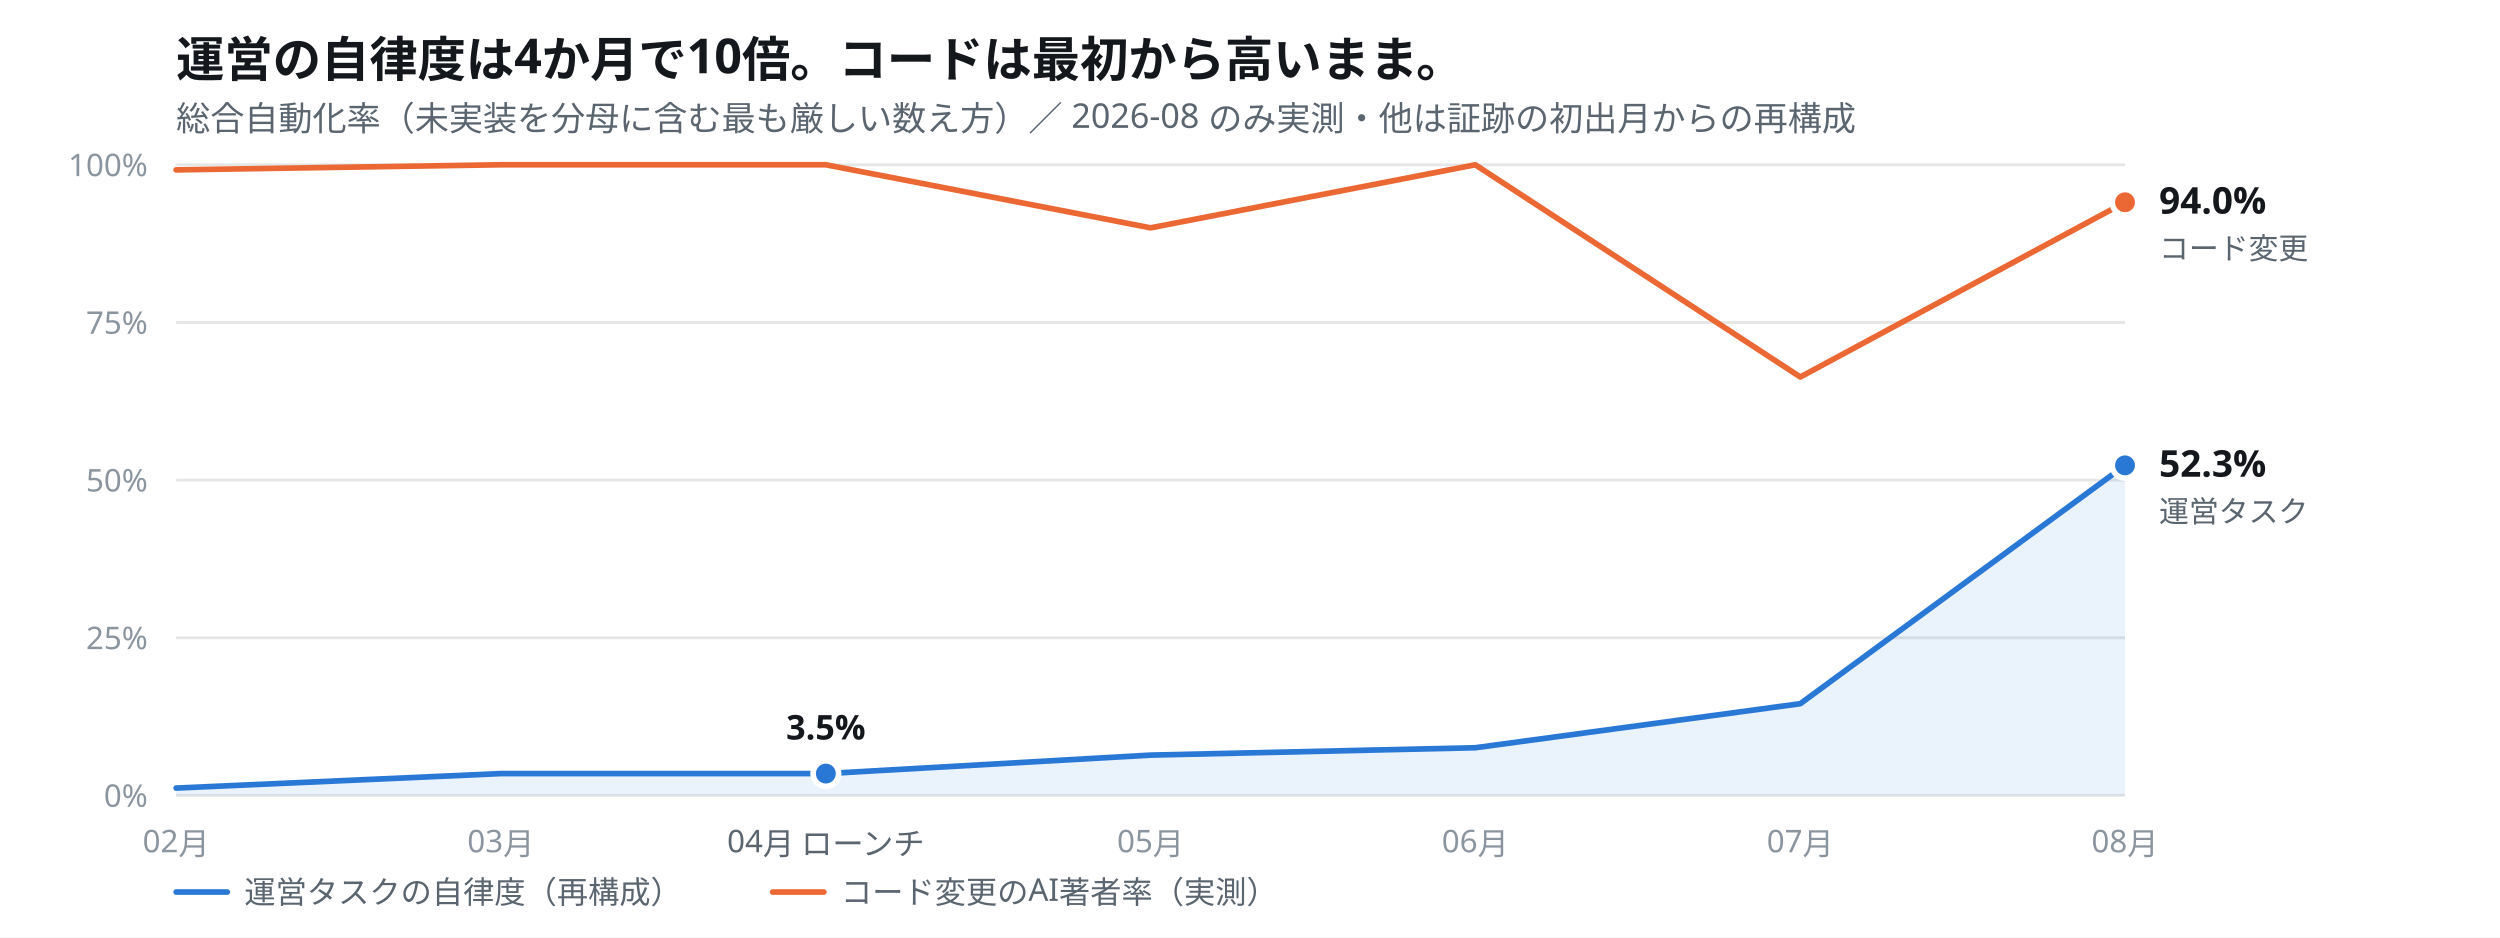
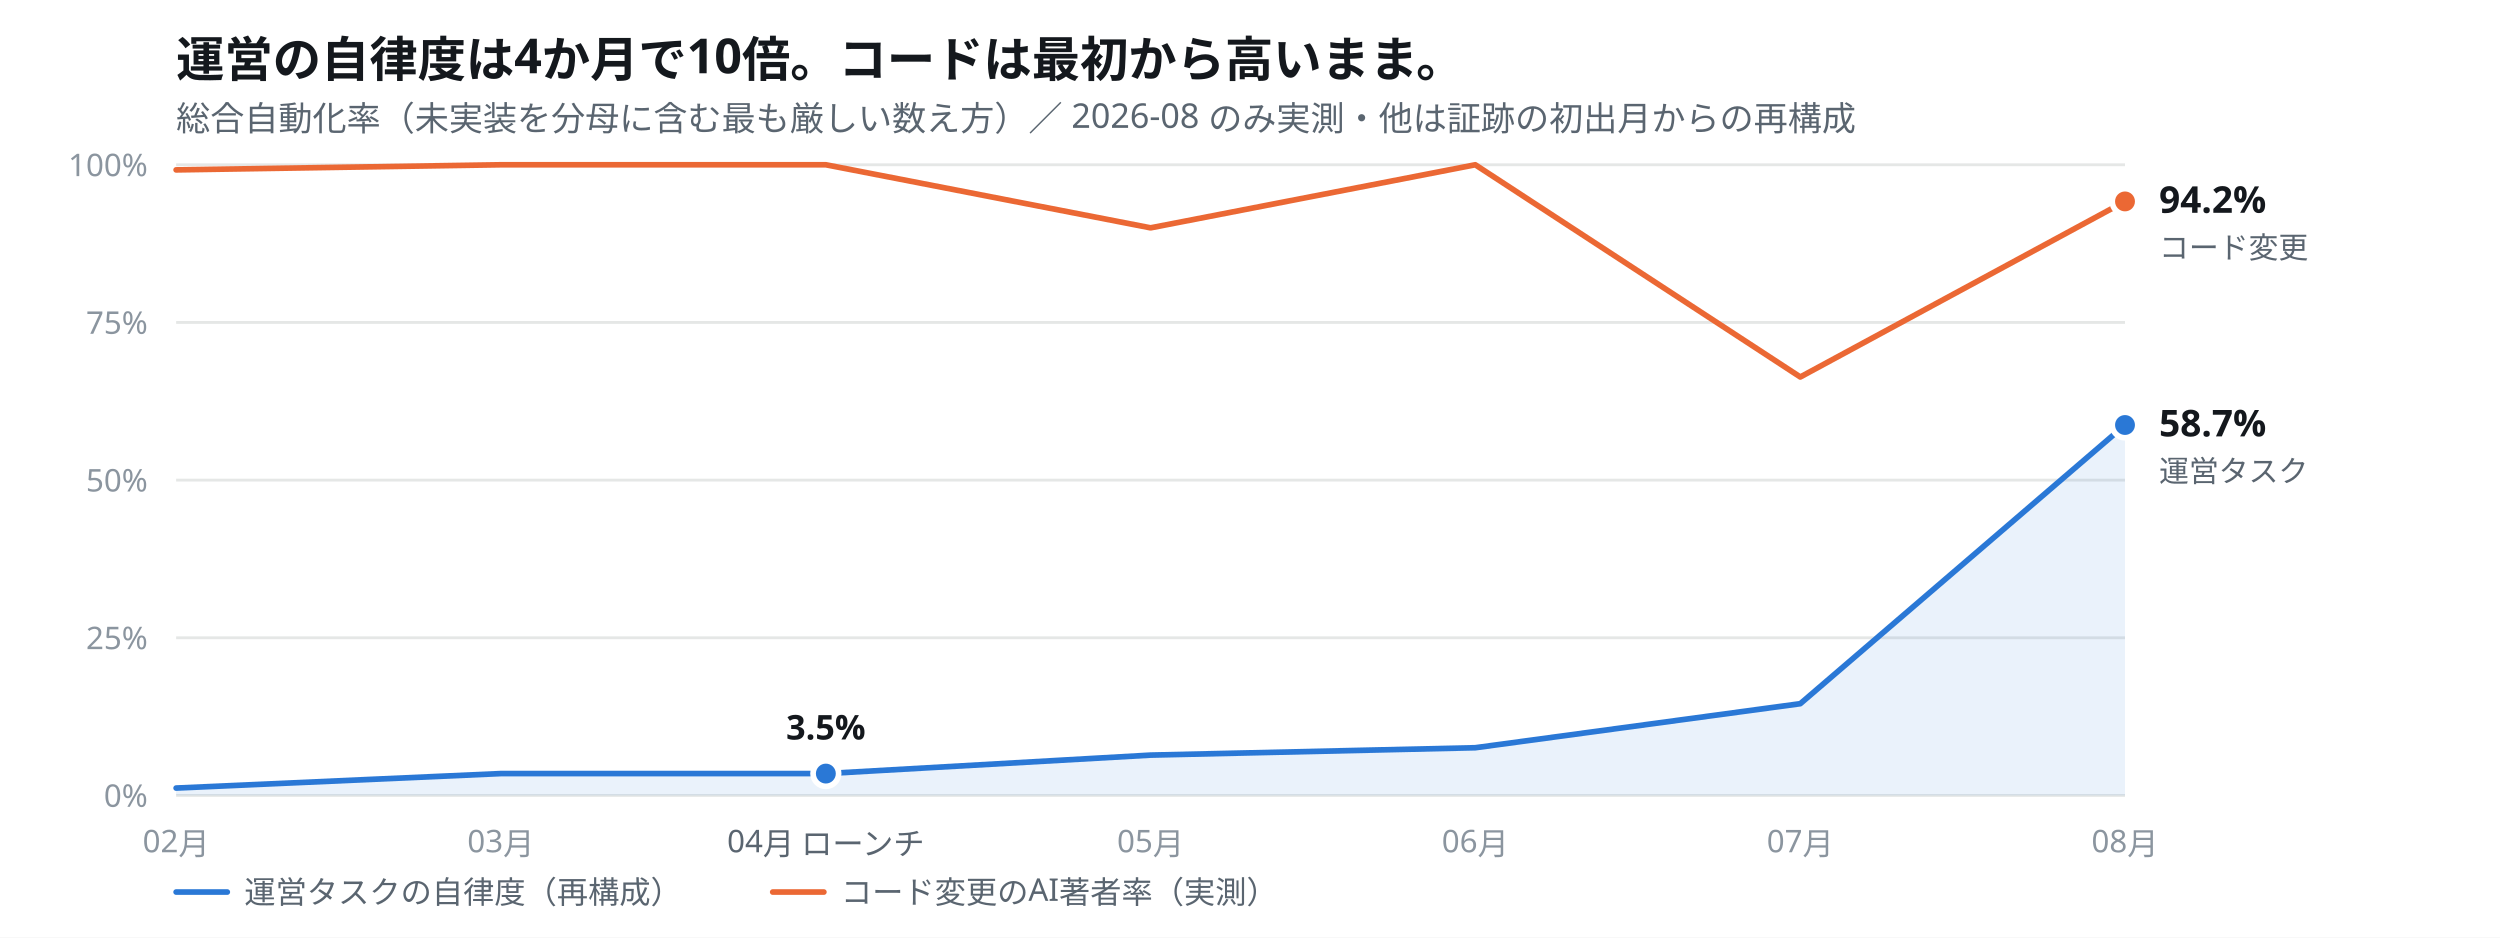
<svg xmlns="http://www.w3.org/2000/svg" viewBox="0 0 880 330" width="880" height="330" font-family="'Zen Kaku Gothic New','Hiragino Sans','Noto Sans JP',sans-serif" role="img" aria-label="運営タスクの自律度とコード変更のAI比率の月次推移">
  <rect width="880" height="330" fill="#ffffff" />
  <text x="62" y="27" fill="#14181d" font-size="17" font-weight="700">運営の自律度は4か月で10倍。コードは最初から高いまま。</text>
  <text x="62" y="46" fill="#5a6570" font-size="12">総合自動化率（未実装を分母に含む最も厳しい数え方）／ 2026-08 のみ実測・他は証跡の初出月からの再構成</text>
  <line x1="62" y1="280.0" x2="748" y2="280.0" stroke="#e5e7e6" stroke-width="1" />
  <text x="52" y="284.0" fill="#8b959f" font-size="11" text-anchor="end" font-variant-numeric="tabular-nums">0%</text>
  <line x1="62" y1="224.5" x2="748" y2="224.5" stroke="#e5e7e6" stroke-width="1" />
  <text x="52" y="228.5" fill="#8b959f" font-size="11" text-anchor="end" font-variant-numeric="tabular-nums">25%</text>
  <line x1="62" y1="169.0" x2="748" y2="169.0" stroke="#e5e7e6" stroke-width="1" />
  <text x="52" y="173.0" fill="#8b959f" font-size="11" text-anchor="end" font-variant-numeric="tabular-nums">50%</text>
  <line x1="62" y1="113.5" x2="748" y2="113.5" stroke="#e5e7e6" stroke-width="1" />
  <text x="52" y="117.5" fill="#8b959f" font-size="11" text-anchor="end" font-variant-numeric="tabular-nums">75%</text>
  <line x1="62" y1="58.0" x2="748" y2="58.0" stroke="#e5e7e6" stroke-width="1" />
  <text x="52" y="62.0" fill="#8b959f" font-size="11" text-anchor="end" font-variant-numeric="tabular-nums">100%</text>
  <text x="62.0" y="300" fill="#8b959f" font-size="11" text-anchor="middle">02月</text>
  <text x="176.3" y="300" fill="#8b959f" font-size="11" text-anchor="middle">03月</text>
  <text x="290.7" y="300" fill="#5a6570" font-size="11" text-anchor="middle">04月 ローンチ</text>
  <text x="405.0" y="300" fill="#8b959f" font-size="11" text-anchor="middle">05月</text>
  <text x="519.3" y="300" fill="#8b959f" font-size="11" text-anchor="middle">06月</text>
  <text x="633.7" y="300" fill="#8b959f" font-size="11" text-anchor="middle">07月</text>
  <text x="748.0" y="300" fill="#8b959f" font-size="11" text-anchor="middle">08月</text>
-   <polygon points="62,280 62.0,277.4 176.3,272.3 290.7,272.3 405.0,265.8 519.3,263.2 633.7,247.7 748.0,163.8 748,280" fill="#2a78d6" fill-opacity="0.1" />
-   <polyline points="62.0,59.8 176.3,58.0 290.7,58.0 405.0,80.2 519.3,58.0 633.7,132.7 748.0,71.2" fill="none" stroke="#eb6834" stroke-width="2" stroke-linejoin="round" stroke-linecap="round" />
-   <polyline points="62.0,277.4 176.3,272.3 290.7,272.3 405.0,265.8 519.3,263.2 633.7,247.7 748.0,163.8" fill="none" stroke="#2a78d6" stroke-width="2" stroke-linejoin="round" stroke-linecap="round" />
-   <circle cx="748.0" cy="163.8" r="4.5" fill="#2a78d6" stroke="#ffffff" stroke-width="2" />
-   <circle cx="748.0" cy="71.2" r="4.5" fill="#eb6834" stroke="#ffffff" stroke-width="2" />
+   <polygon points="62,280 62.0,277.4 176.3,272.3 290.7,272.3 405.0,265.8 519.3,263.2 633.7,247.7 748.0,149.6 748,280" fill="#2a78d6" fill-opacity="0.1" />
+   <polyline points="62.0,59.8 176.3,58.0 290.7,58.0 405.0,80.2 519.3,58.0 633.7,132.7 748.0,70.9" fill="none" stroke="#eb6834" stroke-width="2" stroke-linejoin="round" stroke-linecap="round" />
+   <polyline points="62.0,277.4 176.3,272.3 290.7,272.3 405.0,265.8 519.3,263.2 633.7,247.7 748.0,149.6" fill="none" stroke="#2a78d6" stroke-width="2" stroke-linejoin="round" stroke-linecap="round" />
+   <circle cx="748.0" cy="149.6" r="4.5" fill="#2a78d6" stroke="#ffffff" stroke-width="2" />
+   <circle cx="748.0" cy="70.9" r="4.5" fill="#eb6834" stroke="#ffffff" stroke-width="2" />
  <circle cx="290.7" cy="272.3" r="4.5" fill="#2a78d6" stroke="#ffffff" stroke-width="2" />
-   <text x="760" y="167.8" fill="#14181d" font-size="13" font-weight="700" font-variant-numeric="tabular-nums">52.3%</text>
-   <text x="760" y="183.8" fill="#5a6570" font-size="10.5">運営タスク</text>
-   <text x="760" y="75.2" fill="#14181d" font-size="13" font-weight="700" font-variant-numeric="tabular-nums">94.0%</text>
-   <text x="760" y="91.2" fill="#5a6570" font-size="10.5">コード変更</text>
+   <text x="760" y="153.6" fill="#14181d" font-size="13" font-weight="700" font-variant-numeric="tabular-nums">58.7%</text>
+   <text x="760" y="169.6" fill="#5a6570" font-size="10.5">運営タスク</text>
+   <text x="760" y="74.9" fill="#14181d" font-size="13" font-weight="700" font-variant-numeric="tabular-nums">94.2%</text>
+   <text x="760" y="90.9" fill="#5a6570" font-size="10.5">コード変更</text>
  <text x="290.7" y="260.3" fill="#14181d" font-size="12" font-weight="700" text-anchor="middle" font-variant-numeric="tabular-nums">3.5%</text>
  <line x1="62" y1="314" x2="80" y2="314" stroke="#2a78d6" stroke-width="2" stroke-linecap="round" />
  <text x="86" y="318" fill="#5a6570" font-size="11">運営タスクの自律度（再構成）</text>
  <line x1="272" y1="314" x2="290" y2="314" stroke="#eb6834" stroke-width="2" stroke-linecap="round" />
  <text x="296" y="318" fill="#5a6570" font-size="11">コード変更のAI著者率（実測）</text>
</svg>
